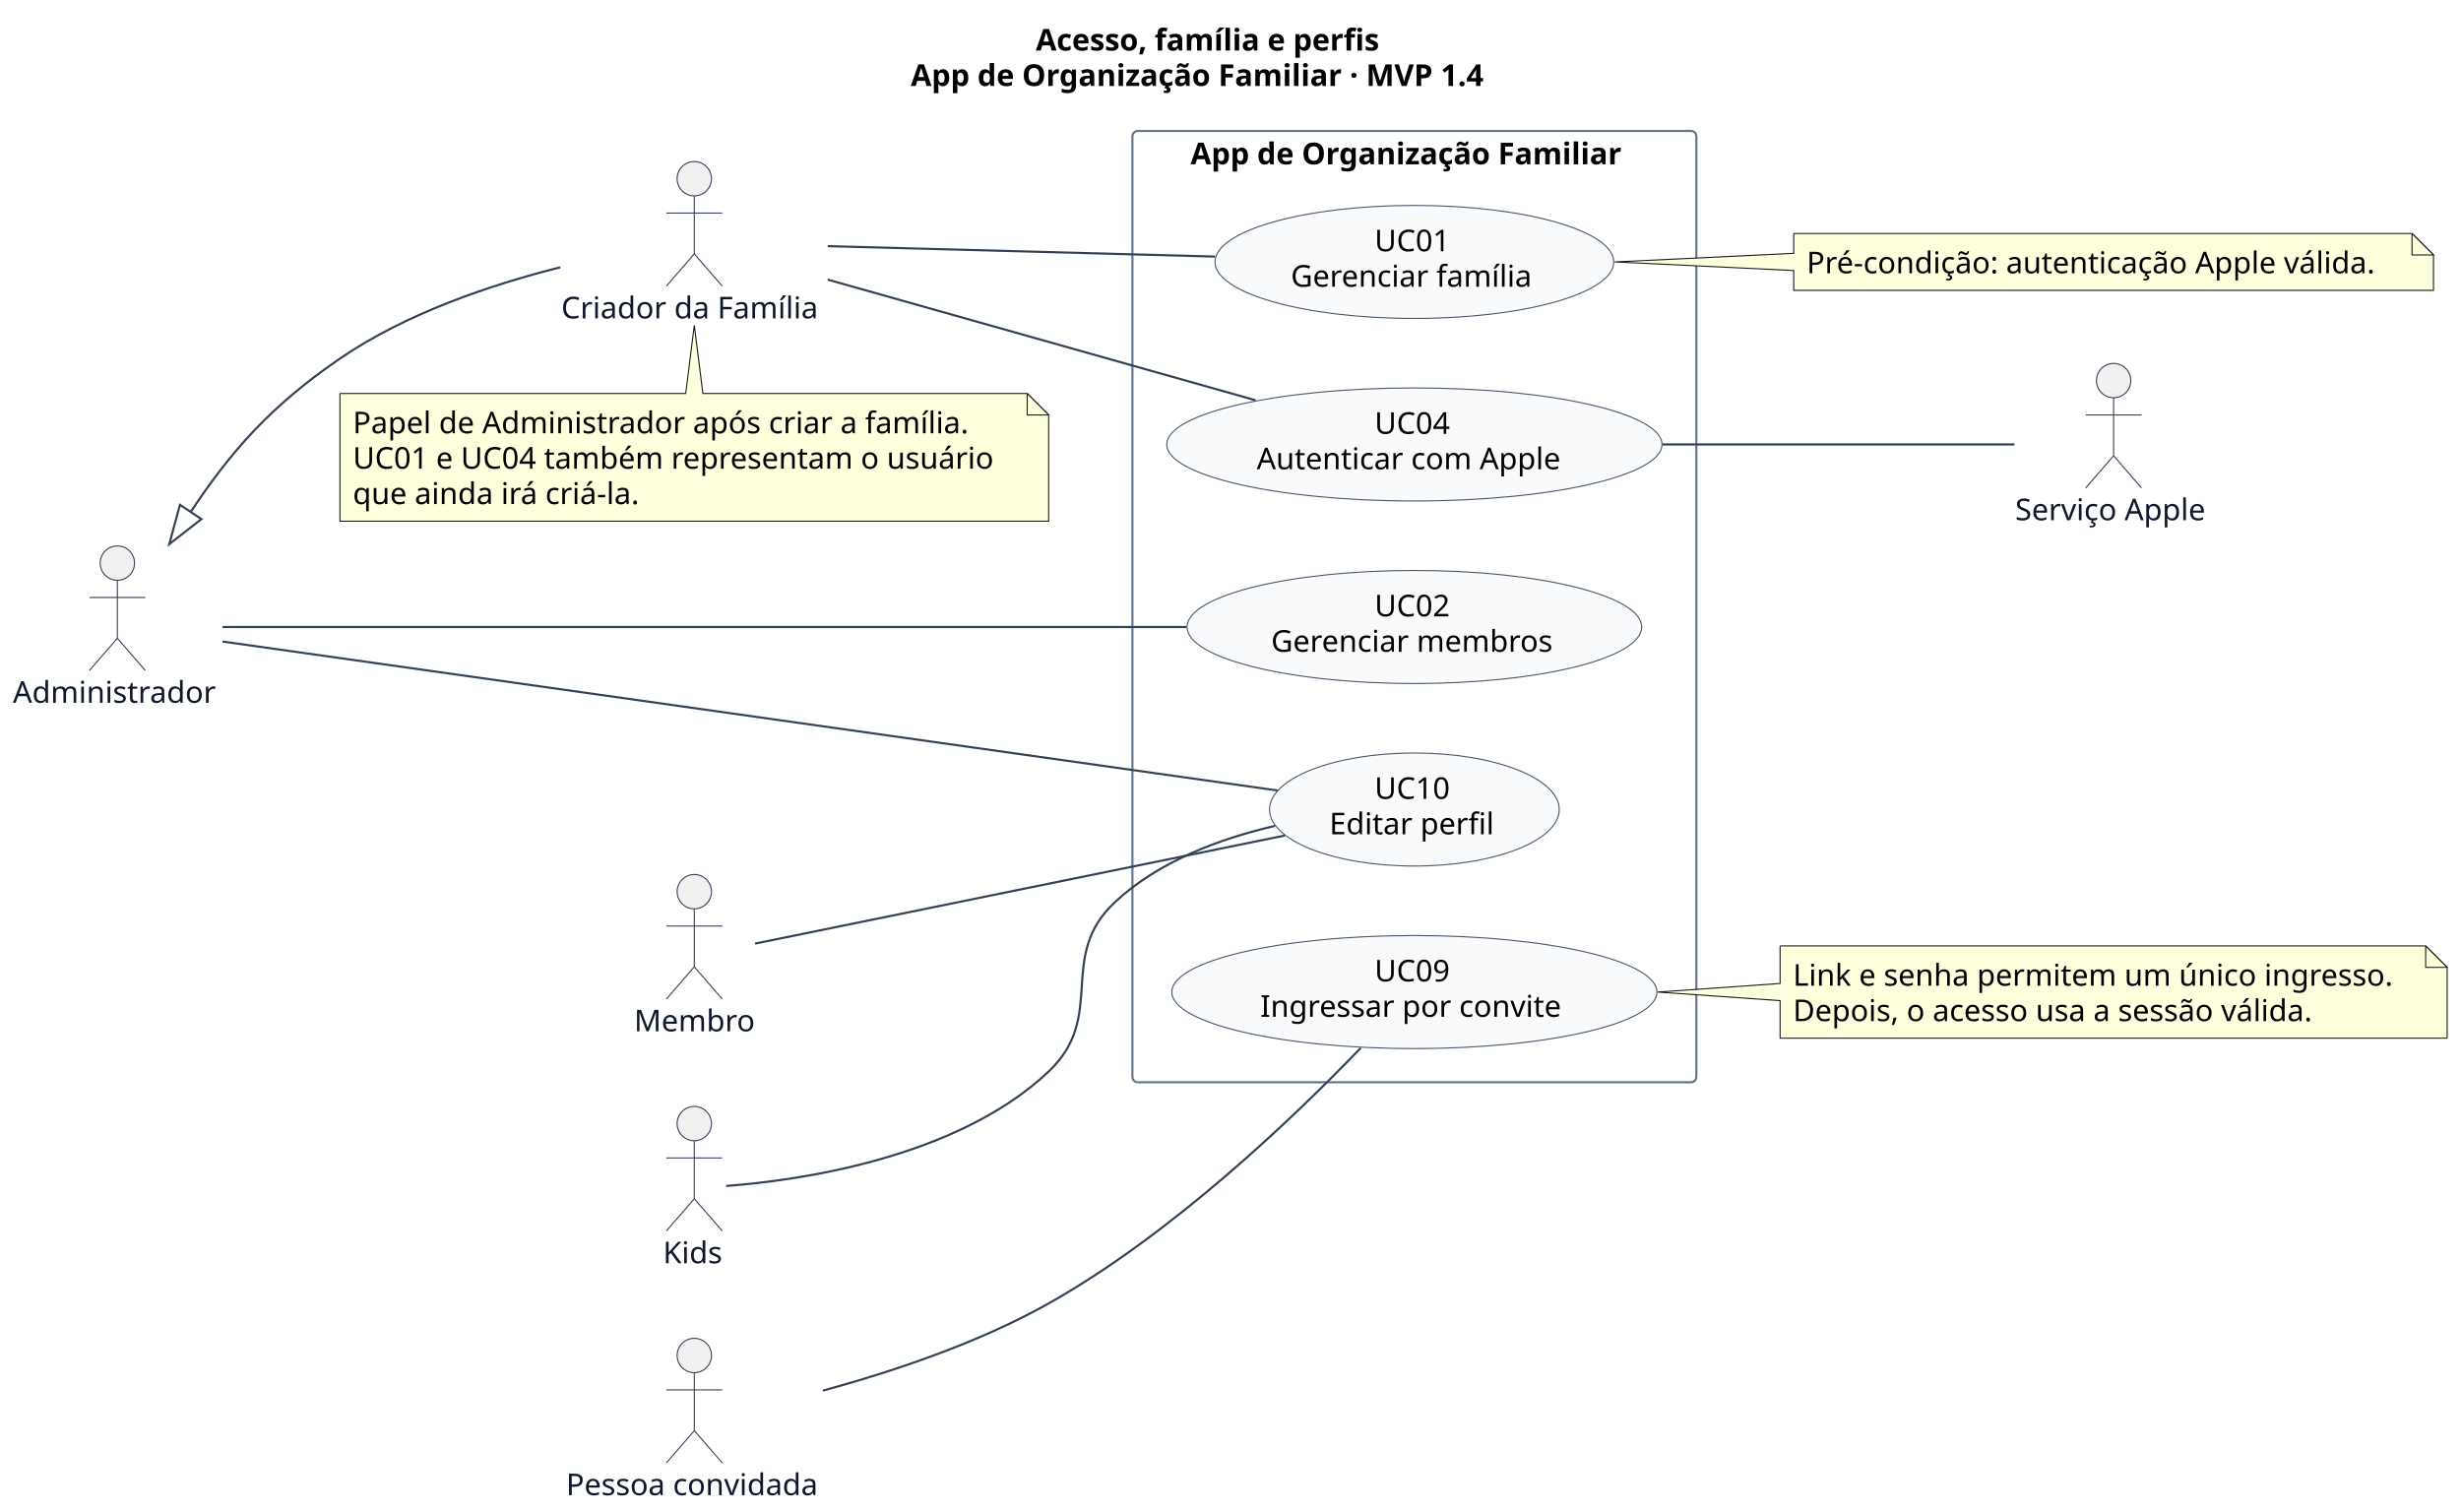
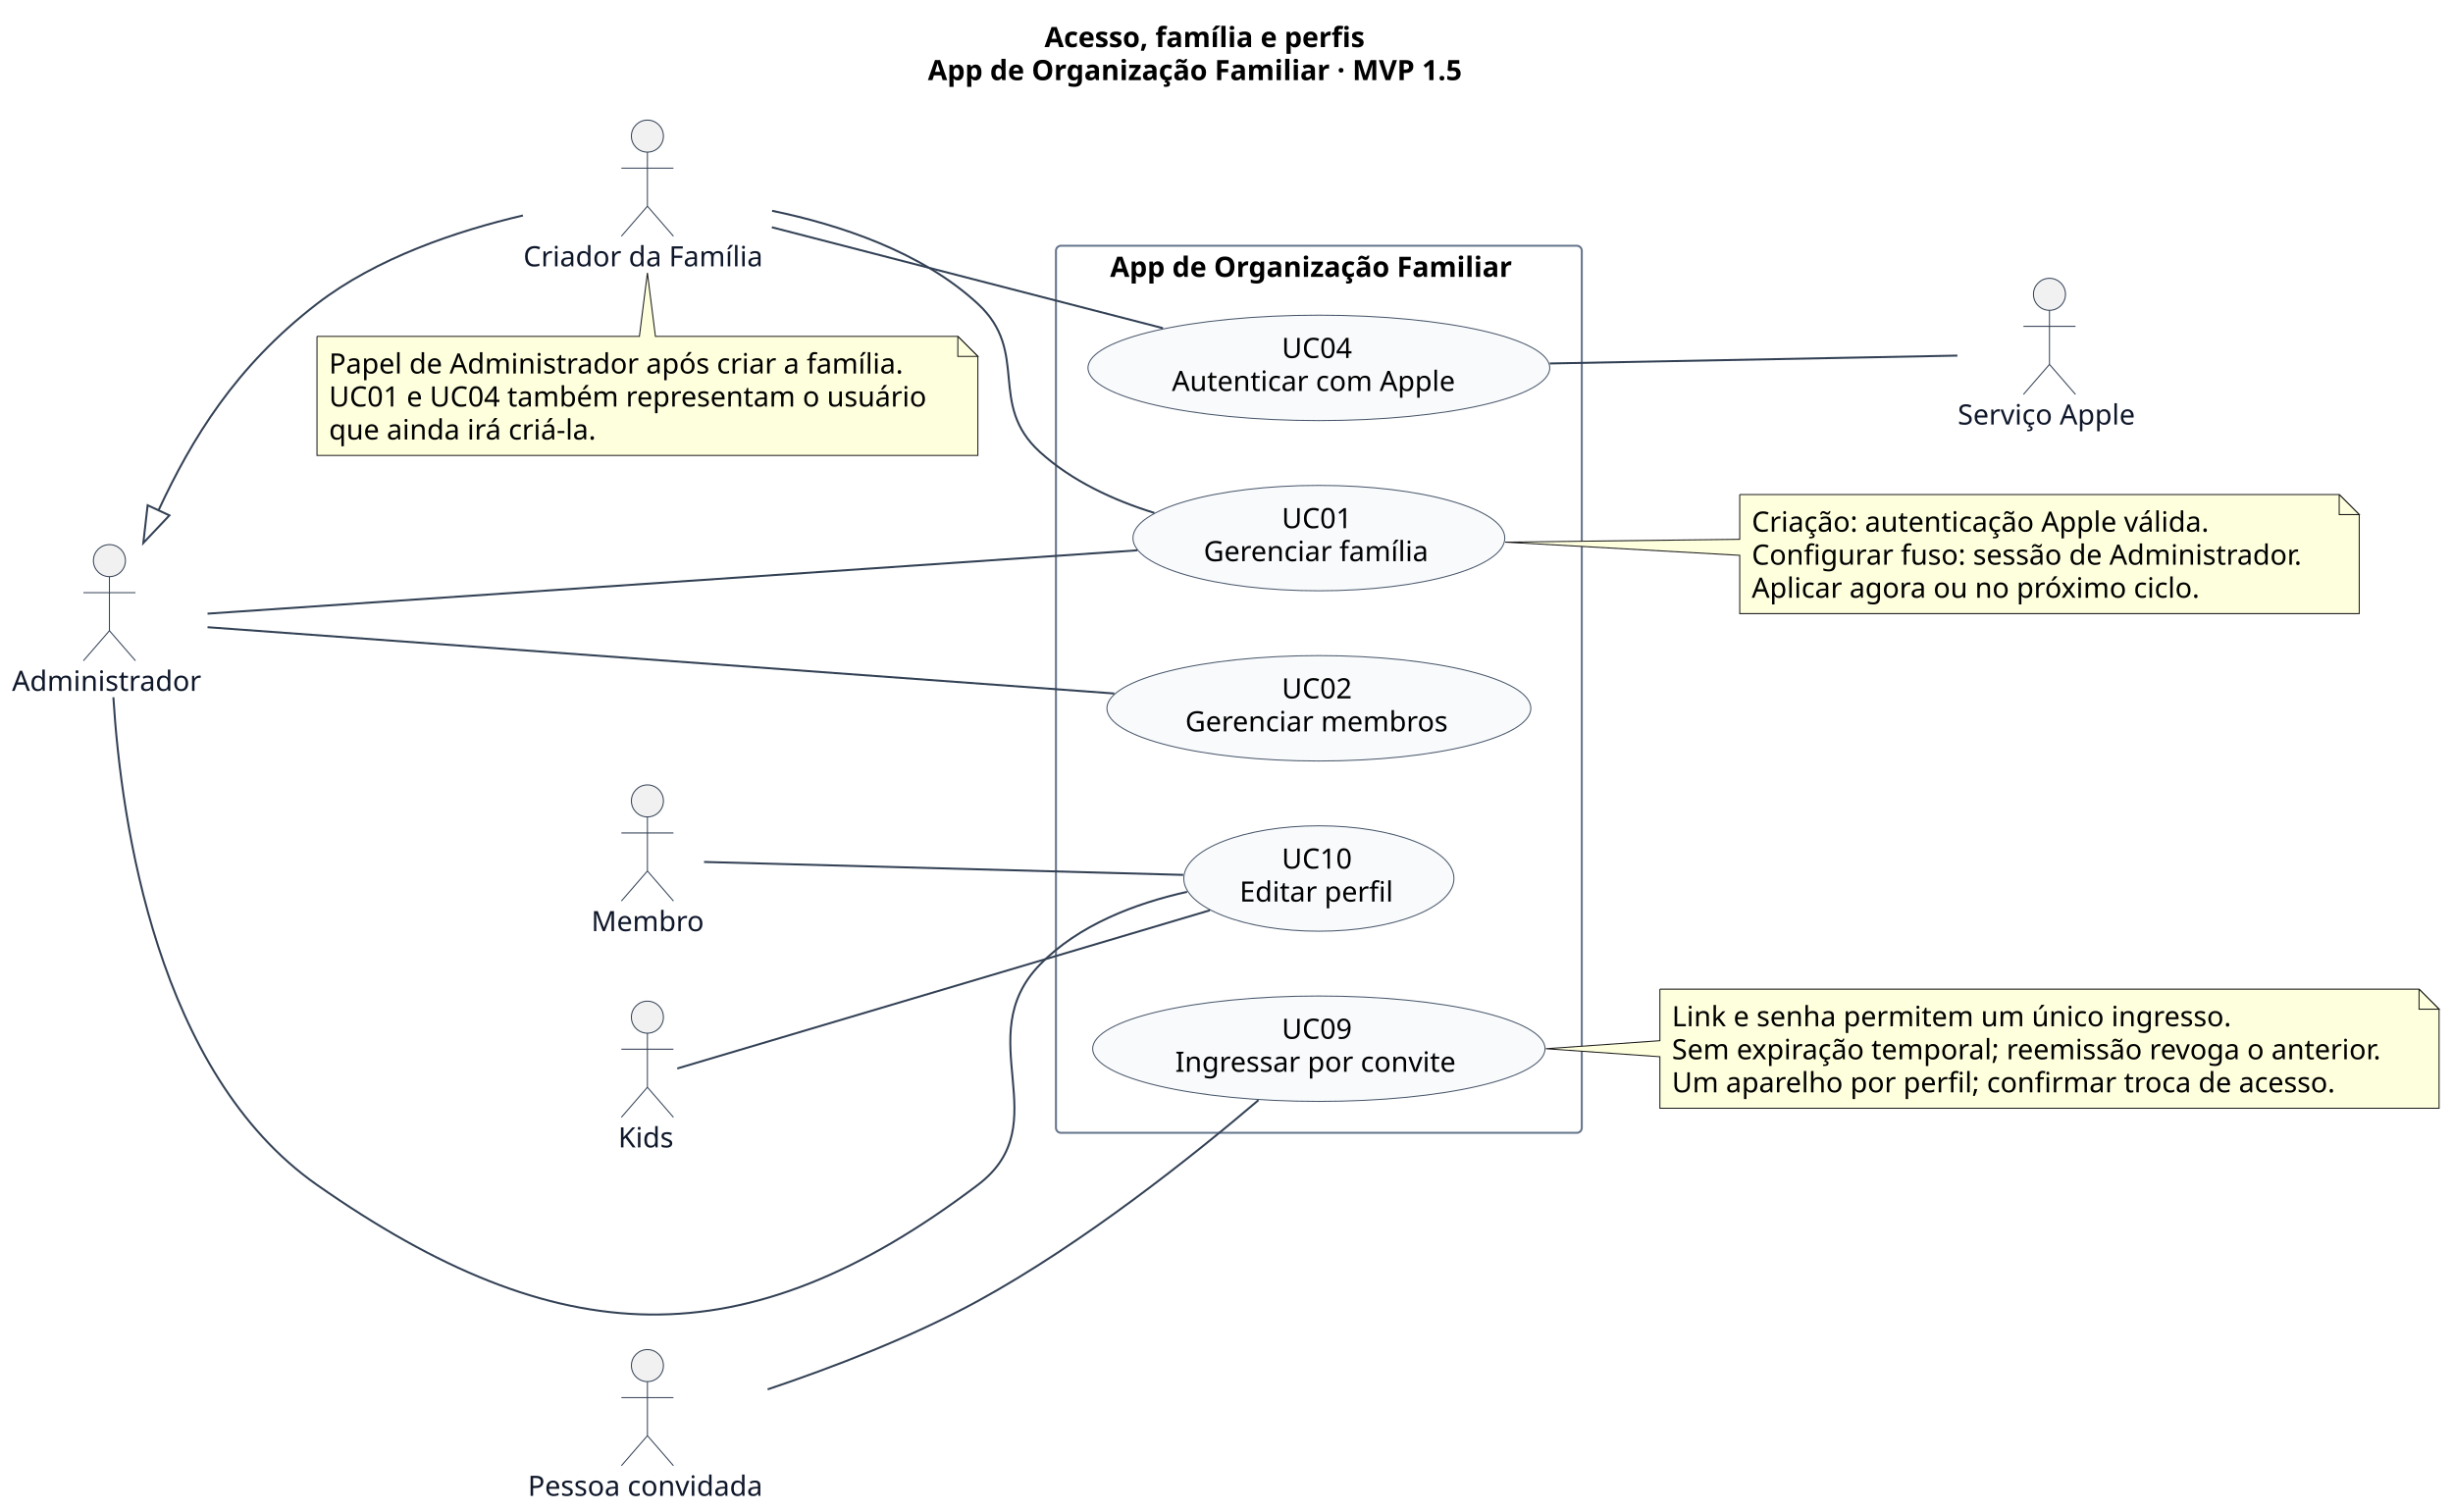
- <svg xmlns="http://www.w3.org/2000/svg" contentStyleType="text/css" data-diagram-type="DESCRIPTION" height="704px" preserveAspectRatio="none" style="width:1146px;height:704px;background:#FFFFFF;" version="1.1" viewBox="0 0 1146 704" width="1146px" zoomAndPan="magnify">
+ <svg xmlns="http://www.w3.org/2000/svg" contentStyleType="text/css" data-diagram-type="DESCRIPTION" height="755px" preserveAspectRatio="none" style="width:1225px;height:755px;background:#FFFFFF;" version="1.1" viewBox="0 0 1225 755" width="1225px" zoomAndPan="magnify">
  <defs />
  <g>
-     <text fill="#000000" font-family="sans-serif" font-size="14" font-weight="bold" lengthAdjust="spacing" textLength="167.856" x="482.346" y="23.535">Acesso, família e perfis</text>
-     <text fill="#000000" font-family="sans-serif" font-size="14" font-weight="bold" lengthAdjust="spacing" textLength="284.3" x="424.124" y="40.023">App de Organização Familiar · MVP 1.4</text>
+     <text fill="#000000" font-family="sans-serif" font-size="14" font-weight="bold" lengthAdjust="spacing" textLength="167.856" x="521.598" y="23.535">Acesso, família e perfis</text>
+     <text fill="#000000" font-family="sans-serif" font-size="14" font-weight="bold" lengthAdjust="spacing" textLength="284.3" x="463.376" y="40.023">App de Organização Familiar · MVP 1.5</text>
    <g class="cluster" data-entity="App de Organização Familiar" data-source-line="25" data-uid="ent0008" id="cluster_App de Organização Familiar">
-       <rect fill="none" height="443" rx="2.5" ry="2.5" style="stroke:#64748B;stroke-width:1;" width="262.6" x="527.33" y="60.977" />
-       <text fill="#000000" font-family="sans-serif" font-size="14" font-weight="bold" lengthAdjust="spacing" textLength="208.51" x="554.375" y="76.512">App de Organização Familiar</text>
+       <rect fill="none" height="443" rx="2.5" ry="2.5" style="stroke:#64748B;stroke-width:1;" width="262.6" x="527.33" y="122.727" />
+       <text fill="#000000" font-family="sans-serif" font-size="14" font-weight="bold" lengthAdjust="spacing" textLength="208.51" x="554.375" y="138.262">App de Organização Familiar</text>
    </g>
    <g class="entity" data-entity="UC01" data-source-line="26" data-uid="ent0009" id="entity_UC01">
-       <ellipse cx="658.627" cy="121.975" fill="#F8FAFC" rx="92.847" ry="26.318" style="stroke:#475569;stroke-width:0.5;" />
-       <text fill="#000000" font-family="sans-serif" font-size="14" lengthAdjust="spacing" textLength="37.092" x="640.081" y="117.021">UC01</text>
-       <text fill="#000000" font-family="sans-serif" font-size="14" lengthAdjust="spacing" textLength="115.062" x="601.096" y="133.51">Gerenciar família</text>
+       <ellipse cx="658.627" cy="268.724" fill="#F8FAFC" rx="92.847" ry="26.318" style="stroke:#475569;stroke-width:0.5;" />
+       <text fill="#000000" font-family="sans-serif" font-size="14" lengthAdjust="spacing" textLength="37.092" x="640.081" y="263.771">UC01</text>
+       <text fill="#000000" font-family="sans-serif" font-size="14" lengthAdjust="spacing" textLength="115.062" x="601.096" y="280.26">Gerenciar família</text>
    </g>
    <g class="entity" data-entity="UC02" data-source-line="27" data-uid="ent0010" id="entity_UC02">
-       <ellipse cx="658.634" cy="291.974" fill="#F8FAFC" rx="105.854" ry="26.318" style="stroke:#475569;stroke-width:0.5;" />
-       <text fill="#000000" font-family="sans-serif" font-size="14" lengthAdjust="spacing" textLength="37.092" x="640.088" y="287.021">UC02</text>
-       <text fill="#000000" font-family="sans-serif" font-size="14" lengthAdjust="spacing" textLength="133.458" x="591.905" y="303.51">Gerenciar membros</text>
+       <ellipse cx="658.634" cy="353.724" fill="#F8FAFC" rx="105.854" ry="26.318" style="stroke:#475569;stroke-width:0.5;" />
+       <text fill="#000000" font-family="sans-serif" font-size="14" lengthAdjust="spacing" textLength="37.092" x="640.088" y="348.771">UC02</text>
+       <text fill="#000000" font-family="sans-serif" font-size="14" lengthAdjust="spacing" textLength="133.458" x="591.905" y="365.26">Gerenciar membros</text>
    </g>
    <g class="entity" data-entity="UC04" data-source-line="28" data-uid="ent0011" id="entity_UC04">
-       <ellipse cx="658.63" cy="206.975" fill="#F8FAFC" rx="115.299" ry="26.318" style="stroke:#475569;stroke-width:0.5;" />
-       <text fill="#000000" font-family="sans-serif" font-size="14" lengthAdjust="spacing" textLength="37.092" x="640.084" y="202.021">UC04</text>
-       <text fill="#000000" font-family="sans-serif" font-size="14" lengthAdjust="spacing" textLength="146.815" x="585.222" y="218.51">Autenticar com Apple</text>
+       <ellipse cx="658.63" cy="183.725" fill="#F8FAFC" rx="115.299" ry="26.318" style="stroke:#475569;stroke-width:0.5;" />
+       <text fill="#000000" font-family="sans-serif" font-size="14" lengthAdjust="spacing" textLength="37.092" x="640.084" y="178.771">UC04</text>
+       <text fill="#000000" font-family="sans-serif" font-size="14" lengthAdjust="spacing" textLength="146.815" x="585.222" y="195.26">Autenticar com Apple</text>
    </g>
    <g class="entity" data-entity="UC09" data-source-line="29" data-uid="ent0012" id="entity_UC09">
-       <ellipse cx="658.625" cy="461.974" fill="#F8FAFC" rx="112.955" ry="26.318" style="stroke:#475569;stroke-width:0.5;" />
-       <text fill="#000000" font-family="sans-serif" font-size="14" lengthAdjust="spacing" textLength="37.092" x="640.079" y="457.021">UC09</text>
-       <text fill="#000000" font-family="sans-serif" font-size="14" lengthAdjust="spacing" textLength="143.5" x="586.875" y="473.51">Ingressar por convite</text>
+       <ellipse cx="658.625" cy="523.725" fill="#F8FAFC" rx="112.955" ry="26.318" style="stroke:#475569;stroke-width:0.5;" />
+       <text fill="#000000" font-family="sans-serif" font-size="14" lengthAdjust="spacing" textLength="37.092" x="640.079" y="518.771">UC09</text>
+       <text fill="#000000" font-family="sans-serif" font-size="14" lengthAdjust="spacing" textLength="143.5" x="586.875" y="535.26">Ingressar por convite</text>
    </g>
    <g class="entity" data-entity="UC10" data-source-line="30" data-uid="ent0013" id="entity_UC10">
-       <ellipse cx="658.625" cy="376.974" fill="#F8FAFC" rx="67.455" ry="26.318" style="stroke:#475569;stroke-width:0.5;" />
-       <text fill="#000000" font-family="sans-serif" font-size="14" lengthAdjust="spacing" textLength="37.092" x="640.079" y="372.021">UC10</text>
-       <text fill="#000000" font-family="sans-serif" font-size="14" lengthAdjust="spacing" textLength="79.153" x="619.048" y="388.51">Editar perfil</text>
+       <ellipse cx="658.625" cy="438.724" fill="#F8FAFC" rx="67.455" ry="26.318" style="stroke:#475569;stroke-width:0.5;" />
+       <text fill="#000000" font-family="sans-serif" font-size="14" lengthAdjust="spacing" textLength="37.092" x="640.079" y="433.771">UC10</text>
+       <text fill="#000000" font-family="sans-serif" font-size="14" lengthAdjust="spacing" textLength="79.153" x="619.048" y="450.26">Editar perfil</text>
    </g>
    <g class="entity" data-entity="Admin" data-source-line="18" data-uid="ent0002" id="entity_Admin">
-       <ellipse cx="54.648" cy="262.227" fill="#F1F1F1" rx="8" ry="8" style="stroke:#334155;stroke-width:0.5;" />
-       <path d="M54.648,270.227 L54.648,297.227 M41.648,278.227 L67.648,278.227 M54.648,297.227 L41.648,312.227 M54.648,297.227 L67.648,312.227" fill="none" style="stroke:#334155;stroke-width:0.5;" />
-       <text fill="#0F172A" font-family="sans-serif" font-size="14" lengthAdjust="spacing" textLength="97.296" x="6" y="327.262">Administrador</text>
+       <ellipse cx="54.648" cy="279.977" fill="#F1F1F1" rx="8" ry="8" style="stroke:#334155;stroke-width:0.5;" />
+       <path d="M54.648,287.977 L54.648,314.977 M41.648,295.977 L67.648,295.977 M54.648,314.977 L41.648,329.977 M54.648,314.977 L67.648,329.977" fill="none" style="stroke:#334155;stroke-width:0.5;" />
+       <text fill="#0F172A" font-family="sans-serif" font-size="14" lengthAdjust="spacing" textLength="97.296" x="6" y="345.012">Administrador</text>
    </g>
    <g class="entity" data-entity="Membro" data-source-line="19" data-uid="ent0003" id="entity_Membro">
-       <ellipse cx="323.314" cy="415.227" fill="#F1F1F1" rx="8" ry="8" style="stroke:#334155;stroke-width:0.5;" />
-       <path d="M323.314,423.227 L323.314,450.227 M310.314,431.227 L336.314,431.227 M323.314,450.227 L310.314,465.227 M323.314,450.227 L336.314,465.227" fill="none" style="stroke:#334155;stroke-width:0.5;" />
-       <text fill="#0F172A" font-family="sans-serif" font-size="14" lengthAdjust="spacing" textLength="56.068" x="295.28" y="480.262">Membro</text>
+       <ellipse cx="323.314" cy="399.977" fill="#F1F1F1" rx="8" ry="8" style="stroke:#334155;stroke-width:0.5;" />
+       <path d="M323.314,407.977 L323.314,434.977 M310.314,415.977 L336.314,415.977 M323.314,434.977 L310.314,449.977 M323.314,434.977 L336.314,449.977" fill="none" style="stroke:#334155;stroke-width:0.5;" />
+       <text fill="#0F172A" font-family="sans-serif" font-size="14" lengthAdjust="spacing" textLength="56.068" x="295.28" y="465.012">Membro</text>
    </g>
    <g class="entity" data-entity="Kids" data-source-line="20" data-uid="ent0004" id="entity_Kids">
-       <ellipse cx="323.307" cy="523.227" fill="#F1F1F1" rx="8" ry="8" style="stroke:#334155;stroke-width:0.5;" />
-       <path d="M323.307,531.227 L323.307,558.227 M310.307,539.227 L336.307,539.227 M323.307,558.227 L310.307,573.227 M323.307,558.227 L336.307,573.227" fill="none" style="stroke:#334155;stroke-width:0.5;" />
-       <text fill="#0F172A" font-family="sans-serif" font-size="14" lengthAdjust="spacing" textLength="29.135" x="308.74" y="588.262">Kids</text>
+       <ellipse cx="323.307" cy="507.977" fill="#F1F1F1" rx="8" ry="8" style="stroke:#334155;stroke-width:0.5;" />
+       <path d="M323.307,515.977 L323.307,542.977 M310.307,523.977 L336.307,523.977 M323.307,542.977 L310.307,557.977 M323.307,542.977 L336.307,557.977" fill="none" style="stroke:#334155;stroke-width:0.5;" />
+       <text fill="#0F172A" font-family="sans-serif" font-size="14" lengthAdjust="spacing" textLength="29.135" x="308.74" y="573.012">Kids</text>
    </g>
    <g class="entity" data-entity="Criador" data-source-line="21" data-uid="ent0005" id="entity_Criador">
-       <ellipse cx="323.308" cy="83.227" fill="#F1F1F1" rx="8" ry="8" style="stroke:#334155;stroke-width:0.5;" />
-       <path d="M323.308,91.227 L323.308,118.227 M310.308,99.227 L336.308,99.227 M323.308,118.227 L310.308,133.227 M323.308,118.227 L336.308,133.227" fill="none" style="stroke:#334155;stroke-width:0.5;" />
-       <text fill="#0F172A" font-family="sans-serif" font-size="14" lengthAdjust="spacing" textLength="123.915" x="261.35" y="148.262">Criador da Família</text>
+       <ellipse cx="323.308" cy="67.977" fill="#F1F1F1" rx="8" ry="8" style="stroke:#334155;stroke-width:0.5;" />
+       <path d="M323.308,75.977 L323.308,102.977 M310.308,83.977 L336.308,83.977 M323.308,102.977 L310.308,117.977 M323.308,102.977 L336.308,117.977" fill="none" style="stroke:#334155;stroke-width:0.5;" />
+       <text fill="#0F172A" font-family="sans-serif" font-size="14" lengthAdjust="spacing" textLength="123.915" x="261.35" y="133.012">Criador da Família</text>
    </g>
    <g class="entity" data-entity="Convidado" data-source-line="22" data-uid="ent0006" id="entity_Convidado">
-       <ellipse cx="323.315" cy="631.227" fill="#F1F1F1" rx="8" ry="8" style="stroke:#334155;stroke-width:0.5;" />
-       <path d="M323.315,639.227 L323.315,666.227 M310.315,647.227 L336.315,647.227 M323.315,666.227 L310.315,681.227 M323.315,666.227 L336.315,681.227" fill="none" style="stroke:#334155;stroke-width:0.5;" />
-       <text fill="#0F172A" font-family="sans-serif" font-size="14" lengthAdjust="spacing" textLength="119.41" x="263.61" y="696.262">Pessoa convidada</text>
+       <ellipse cx="323.315" cy="681.977" fill="#F1F1F1" rx="8" ry="8" style="stroke:#334155;stroke-width:0.5;" />
+       <path d="M323.315,689.977 L323.315,716.977 M310.315,697.977 L336.315,697.977 M323.315,716.977 L310.315,731.977 M323.315,716.977 L336.315,731.977" fill="none" style="stroke:#334155;stroke-width:0.5;" />
+       <text fill="#0F172A" font-family="sans-serif" font-size="14" lengthAdjust="spacing" textLength="119.41" x="263.61" y="747.012">Pessoa convidada</text>
    </g>
    <g class="entity" data-entity="Apple" data-source-line="23" data-uid="ent0007" id="entity_Apple">
-       <ellipse cx="984.235" cy="177.227" fill="#F1F1F1" rx="8" ry="8" style="stroke:#334155;stroke-width:0.5;" />
-       <path d="M984.235,185.227 L984.235,212.227 M971.235,193.227 L997.235,193.227 M984.235,212.227 L971.235,227.227 M984.235,212.227 L997.235,227.227" fill="none" style="stroke:#334155;stroke-width:0.5;" />
-       <text fill="#0F172A" font-family="sans-serif" font-size="14" lengthAdjust="spacing" textLength="91.69" x="938.39" y="242.262">Serviço Apple</text>
+       <ellipse cx="1023.485" cy="146.977" fill="#F1F1F1" rx="8" ry="8" style="stroke:#334155;stroke-width:0.5;" />
+       <path d="M1023.485,154.977 L1023.485,181.977 M1010.485,162.977 L1036.485,162.977 M1023.485,181.977 L1010.485,196.977 M1023.485,181.977 L1036.485,196.977" fill="none" style="stroke:#334155;stroke-width:0.5;" />
+       <text fill="#0F172A" font-family="sans-serif" font-size="14" lengthAdjust="spacing" textLength="91.69" x="977.64" y="212.012">Serviço Apple</text>
    </g>
-     <g class="entity" data-entity="GMN24" data-source-line="43" data-uid="ent0025" id="entity_GMN24">
-       <path d="M158.3,183.237 L158.3,242.701 A0,0 0 0 0 158.3,242.701 L488.332,242.701 A0,0 0 0 0 488.332,242.701 L488.332,193.237 L478.332,183.237 L327.31,183.237 L323.31,151.487 L319.31,183.237 L158.3,183.237 A0,0 0 0 0 158.3,183.237" fill="#FEFFDD" style="stroke:#181818;stroke-width:0.5;" />
-       <path d="M478.332,183.237 L478.332,193.237 L488.332,193.237 L478.332,183.237" fill="#FEFFDD" style="stroke:#181818;stroke-width:0.5;" />
-       <text fill="#000000" font-family="sans-serif" font-size="14" lengthAdjust="spacing" textLength="297.281" x="164.3" y="201.772">Papel de Administrador após criar a família.</text>
-       <text fill="#000000" font-family="sans-serif" font-size="14" lengthAdjust="spacing" textLength="309.032" x="164.3" y="218.26">UC01 e UC04 também representam o usuário</text>
-       <text fill="#000000" font-family="sans-serif" font-size="14" lengthAdjust="spacing" textLength="142.092" x="164.3" y="234.748">que ainda irá criá-la.</text>
+     <g class="entity" data-entity="GMN25" data-source-line="44" data-uid="ent0026" id="entity_GMN25">
+       <path d="M158.3,167.987 L158.3,227.451 A0,0 0 0 0 158.3,227.451 L488.332,227.451 A0,0 0 0 0 488.332,227.451 L488.332,177.987 L478.332,167.987 L327.31,167.987 L323.31,136.237 L319.31,167.987 L158.3,167.987 A0,0 0 0 0 158.3,167.987" fill="#FEFFDD" style="stroke:#181818;stroke-width:0.5;" />
+       <path d="M478.332,167.987 L478.332,177.987 L488.332,177.987 L478.332,167.987" fill="#FEFFDD" style="stroke:#181818;stroke-width:0.5;" />
+       <text fill="#000000" font-family="sans-serif" font-size="14" lengthAdjust="spacing" textLength="297.281" x="164.3" y="186.522">Papel de Administrador após criar a família.</text>
+       <text fill="#000000" font-family="sans-serif" font-size="14" lengthAdjust="spacing" textLength="309.032" x="164.3" y="203.01">UC01 e UC04 também representam o usuário</text>
+       <text fill="#000000" font-family="sans-serif" font-size="14" lengthAdjust="spacing" textLength="142.092" x="164.3" y="219.498">que ainda irá criá-la.</text>
    </g>
-     <g class="entity" data-entity="GMN27" data-source-line="48" data-uid="ent0028" id="entity_GMN27">
-       <path d="M835.28,108.727 L835.28,117.977 L751.93,121.977 L835.28,125.977 L835.28,135.215 A0,0 0 0 0 835.28,135.215 L1133.19,135.215 A0,0 0 0 0 1133.19,135.215 L1133.19,118.727 L1123.19,108.727 L835.28,108.727 A0,0 0 0 0 835.28,108.727" fill="#FEFFDD" style="stroke:#181818;stroke-width:0.5;" />
-       <path d="M1123.19,108.727 L1123.19,118.727 L1133.19,118.727 L1123.19,108.727" fill="#FEFFDD" style="stroke:#181818;stroke-width:0.5;" />
-       <text fill="#000000" font-family="sans-serif" font-size="14" lengthAdjust="spacing" textLength="276.91" x="841.28" y="127.262">Pré-condição: autenticação Apple válida.</text>
+     <g class="entity" data-entity="GMN28" data-source-line="49" data-uid="ent0029" id="entity_GMN28">
+       <path d="M868.8,246.987 L868.8,269.327 L751.66,270.747 L868.8,277.327 L868.8,306.451 A0,0 0 0 0 868.8,306.451 L1178.174,306.451 A0,0 0 0 0 1178.174,306.451 L1178.174,256.987 L1168.174,246.987 L868.8,246.987 A0,0 0 0 0 868.8,246.987" fill="#FEFFDD" style="stroke:#181818;stroke-width:0.5;" />
+       <path d="M1168.174,246.987 L1168.174,256.987 L1178.174,256.987 L1168.174,246.987" fill="#FEFFDD" style="stroke:#181818;stroke-width:0.5;" />
+       <text fill="#000000" font-family="sans-serif" font-size="14" lengthAdjust="spacing" textLength="237.419" x="874.8" y="265.522">Criação: autenticação Apple válida.</text>
+       <text fill="#000000" font-family="sans-serif" font-size="14" lengthAdjust="spacing" textLength="288.374" x="874.8" y="282.01">Configurar fuso: sessão de Administrador.</text>
+       <text fill="#000000" font-family="sans-serif" font-size="14" lengthAdjust="spacing" textLength="235.348" x="874.8" y="298.498">Aplicar agora ou no próximo ciclo.</text>
    </g>
-     <g class="entity" data-entity="GMN30" data-source-line="51" data-uid="ent0031" id="entity_GMN30">
-       <path d="M828.93,440.487 L828.93,457.977 L771.9,461.977 L828.93,465.977 L828.93,483.463 A0,0 0 0 0 828.93,483.463 L1139.548,483.463 A0,0 0 0 0 1139.548,483.463 L1139.548,450.487 L1129.548,440.487 L828.93,440.487 A0,0 0 0 0 828.93,440.487" fill="#FEFFDD" style="stroke:#181818;stroke-width:0.5;" />
-       <path d="M1129.548,440.487 L1129.548,450.487 L1139.548,450.487 L1129.548,440.487" fill="#FEFFDD" style="stroke:#181818;stroke-width:0.5;" />
-       <text fill="#000000" font-family="sans-serif" font-size="14" lengthAdjust="spacing" textLength="289.618" x="834.93" y="459.022">Link e senha permitem um único ingresso.</text>
-       <text fill="#000000" font-family="sans-serif" font-size="14" lengthAdjust="spacing" textLength="252.936" x="834.93" y="475.51">Depois, o acesso usa a sessão válida.</text>
+     <g class="entity" data-entity="GMN31" data-source-line="54" data-uid="ent0032" id="entity_GMN31">
+       <path d="M828.93,493.987 L828.93,519.727 L771.95,523.727 L828.93,527.727 L828.93,553.451 A0,0 0 0 0 828.93,553.451 L1218.052,553.451 A0,0 0 0 0 1218.052,553.451 L1218.052,503.987 L1208.052,493.987 L828.93,493.987 A0,0 0 0 0 828.93,493.987" fill="#FEFFDD" style="stroke:#181818;stroke-width:0.5;" />
+       <path d="M1208.052,493.987 L1208.052,503.987 L1218.052,503.987 L1208.052,493.987" fill="#FEFFDD" style="stroke:#181818;stroke-width:0.5;" />
+       <text fill="#000000" font-family="sans-serif" font-size="14" lengthAdjust="spacing" textLength="289.618" x="834.93" y="512.522">Link e senha permitem um único ingresso.</text>
+       <text fill="#000000" font-family="sans-serif" font-size="14" lengthAdjust="spacing" textLength="368.122" x="834.93" y="529.01">Sem expiração temporal; reemissão revoga o anterior.</text>
+       <text fill="#000000" font-family="sans-serif" font-size="14" lengthAdjust="spacing" textLength="343.062" x="834.93" y="545.498">Um aparelho por perfil; confirmar troca de acesso.</text>
    </g>
-     <g class="link" data-entity-1="Admin" data-entity-2="UC02" data-source-line="33" data-uid="lnk14" id="link_Admin_UC02">
-       <path d="M103.64,291.977 C200.36,291.977 420.71,291.977 552.51,291.977" fill="none" id="Admin-UC02" style="stroke:#334155;stroke-width:1;" />
+     <g class="link" data-entity-1="Admin" data-entity-2="UC01" data-source-line="33" data-uid="lnk14" id="link_Admin_UC01">
+       <path d="M103.64,306.457 C204.26,299.597 438.68,283.637 568,274.827" fill="none" id="Admin-UC01" style="stroke:#334155;stroke-width:1;" />
    </g>
-     <g class="link" data-entity-1="Admin" data-entity-2="UC10" data-source-line="34" data-uid="lnk15" id="link_Admin_UC10">
-       <path d="M103.64,298.747 C211.72,314.007 474.13,351.067 594.9,368.117" fill="none" id="Admin-UC10" style="stroke:#334155;stroke-width:1;" />
+     <g class="link" data-entity-1="Admin" data-entity-2="UC02" data-source-line="34" data-uid="lnk15" id="link_Admin_UC02">
+       <path d="M103.64,313.227 C201.34,320.367 425.17,336.727 556.46,346.327" fill="none" id="Admin-UC02" style="stroke:#334155;stroke-width:1;" />
    </g>
-     <g class="link" data-entity-1="Membro" data-entity-2="UC10" data-source-line="35" data-uid="lnk16" id="link_Membro_UC10">
-       <path d="M351.59,439.407 C405.23,428.467 525.54,403.917 598.31,389.077" fill="none" id="Membro-UC10" style="stroke:#334155;stroke-width:1;" />
+     <g class="link" data-entity-1="Admin" data-entity-2="UC10" data-source-line="35" data-uid="lnk16" id="link_Admin_UC10">
+       <path d="M56.62,348.217 C60.55,411.457 78.59,535.917 158.3,591.727 C278.45,675.857 371.39,680.267 488.33,591.727 C528.82,561.067 483.9,518.117 519.33,481.727 C538.62,461.907 566.87,451.177 592.81,445.387" fill="none" id="Admin-UC10" style="stroke:#334155;stroke-width:1;" />
    </g>
-     <g class="link" data-entity-1="Kids" data-entity-2="UC10" data-source-line="36" data-uid="lnk17" id="link_Kids_UC10">
-       <path d="M338.17,552.267 C369.16,549.957 444.76,540.167 488.33,498.977 C515.73,473.057 491.71,445.657 519.33,419.977 C539.58,401.137 567.96,390.547 593.75,384.597" fill="none" id="Kids-UC10" style="stroke:#334155;stroke-width:1;" />
+     <g class="link" data-entity-1="Membro" data-entity-2="UC10" data-source-line="36" data-uid="lnk17" id="link_Membro_UC10">
+       <path d="M351.59,430.457 C403.44,431.857 517.59,434.937 590.88,436.917" fill="none" id="Membro-UC10" style="stroke:#334155;stroke-width:1;" />
    </g>
-     <g class="link" data-entity-1="Criador" data-entity-2="UC01" data-source-line="37" data-uid="lnk18" id="link_Criador_UC01">
-       <path d="M385.45,114.627 C435.91,115.987 508.3,117.937 565.74,119.487" fill="none" id="Criador-UC01" style="stroke:#334155;stroke-width:1;" />
+     <g class="link" data-entity-1="Kids" data-entity-2="UC10" data-source-line="37" data-uid="lnk18" id="link_Kids_UC10">
+       <path d="M338.21,533.597 C383.06,520.277 525.58,477.947 604.23,454.587" fill="none" id="Kids-UC10" style="stroke:#334155;stroke-width:1;" />
    </g>
-     <g class="link" data-entity-1="Criador" data-entity-2="UC04" data-source-line="38" data-uid="lnk19" id="link_Criador_UC04">
-       <path d="M385.45,130.217 C441.64,146.057 525.03,169.577 584.68,186.397" fill="none" id="Criador-UC04" style="stroke:#334155;stroke-width:1;" />
+     <g class="link" data-entity-1="Criador" data-entity-2="UC01" data-source-line="38" data-uid="lnk19" id="link_Criador_UC01">
+       <path d="M385.58,105.267 C419.46,112.287 460.26,125.777 488.33,151.727 C514.51,175.927 492.94,201.737 519.33,225.727 C535.24,240.187 555.94,249.777 576.47,256.147" fill="none" id="Criador-UC01" style="stroke:#334155;stroke-width:1;" />
    </g>
-     <g class="link" data-entity-1="Convidado" data-entity-2="UC09" data-source-line="39" data-uid="lnk20" id="link_Convidado_UC09">
-       <path d="M383.17,647.577 C415.49,638.777 455.55,625.447 488.33,606.977 C546.32,574.297 602.81,520.077 633.64,488.007" fill="none" id="Convidado-UC09" style="stroke:#334155;stroke-width:1;" />
+     <g class="link" data-entity-1="Criador" data-entity-2="UC04" data-source-line="39" data-uid="lnk20" id="link_Criador_UC04">
+       <path d="M385.45,113.497 C440.42,127.677 521.41,148.577 580.76,163.887" fill="none" id="Criador-UC04" style="stroke:#334155;stroke-width:1;" />
    </g>
-     <g class="link" data-entity-1="UC04" data-entity-2="Apple" data-source-line="40" data-uid="lnk21" id="link_UC04_Apple">
-       <path d="M774.18,206.977 C830.72,206.977 895.71,206.977 938.02,206.977" fill="none" id="UC04-Apple" style="stroke:#334155;stroke-width:1;" />
+     <g class="link" data-entity-1="Convidado" data-entity-2="UC09" data-source-line="40" data-uid="lnk21" id="link_Convidado_UC09">
+       <path d="M383.36,693.847 C415.38,683.077 455.08,667.917 488.33,649.727 C541.2,620.797 596.03,577.017 628.47,549.417" fill="none" id="Convidado-UC09" style="stroke:#334155;stroke-width:1;" />
    </g>
-     <g class="link" data-entity-1="Admin" data-entity-2="Criador" data-source-line="41" data-uid="lnk23" id="link_Admin_Criador">
-       <path d="M88.797,238.405 C107.197,210.775 125.28,189.587 158.3,166.977 C188.96,145.967 228.4,132.637 260.92,124.477" fill="none" id="Admin-backto-Criador" style="stroke:#334155;stroke-width:1;" />
-       <polygon fill="none" points="78.82,253.387,93.791,241.73,83.803,235.079,78.82,253.387" style="stroke:#334155;stroke-width:1;" />
+     <g class="link" data-entity-1="UC04" data-entity-2="Apple" data-source-line="41" data-uid="lnk22" id="link_UC04_Apple">
+       <path d="M773.94,181.517 C842.91,180.187 926.94,178.567 977.5,177.587" fill="none" id="UC04-Apple" style="stroke:#334155;stroke-width:1;" />
+     </g>
+     <g class="link" data-entity-1="Admin" data-entity-2="Criador" data-source-line="42" data-uid="lnk24" id="link_Admin_Criador">
+       <path d="M79.164,254.847 C95.814,219.067 117.61,183.067 158.3,151.727 C188.1,128.767 228.1,115.337 261.14,107.617" fill="none" id="Admin-backto-Criador" style="stroke:#334155;stroke-width:1;" />
+       <polygon fill="none" points="71.57,271.167,84.604,257.378,73.724,252.316,71.57,271.167" style="stroke:#334155;stroke-width:1;" />
    </g>
  </g>
</svg>
